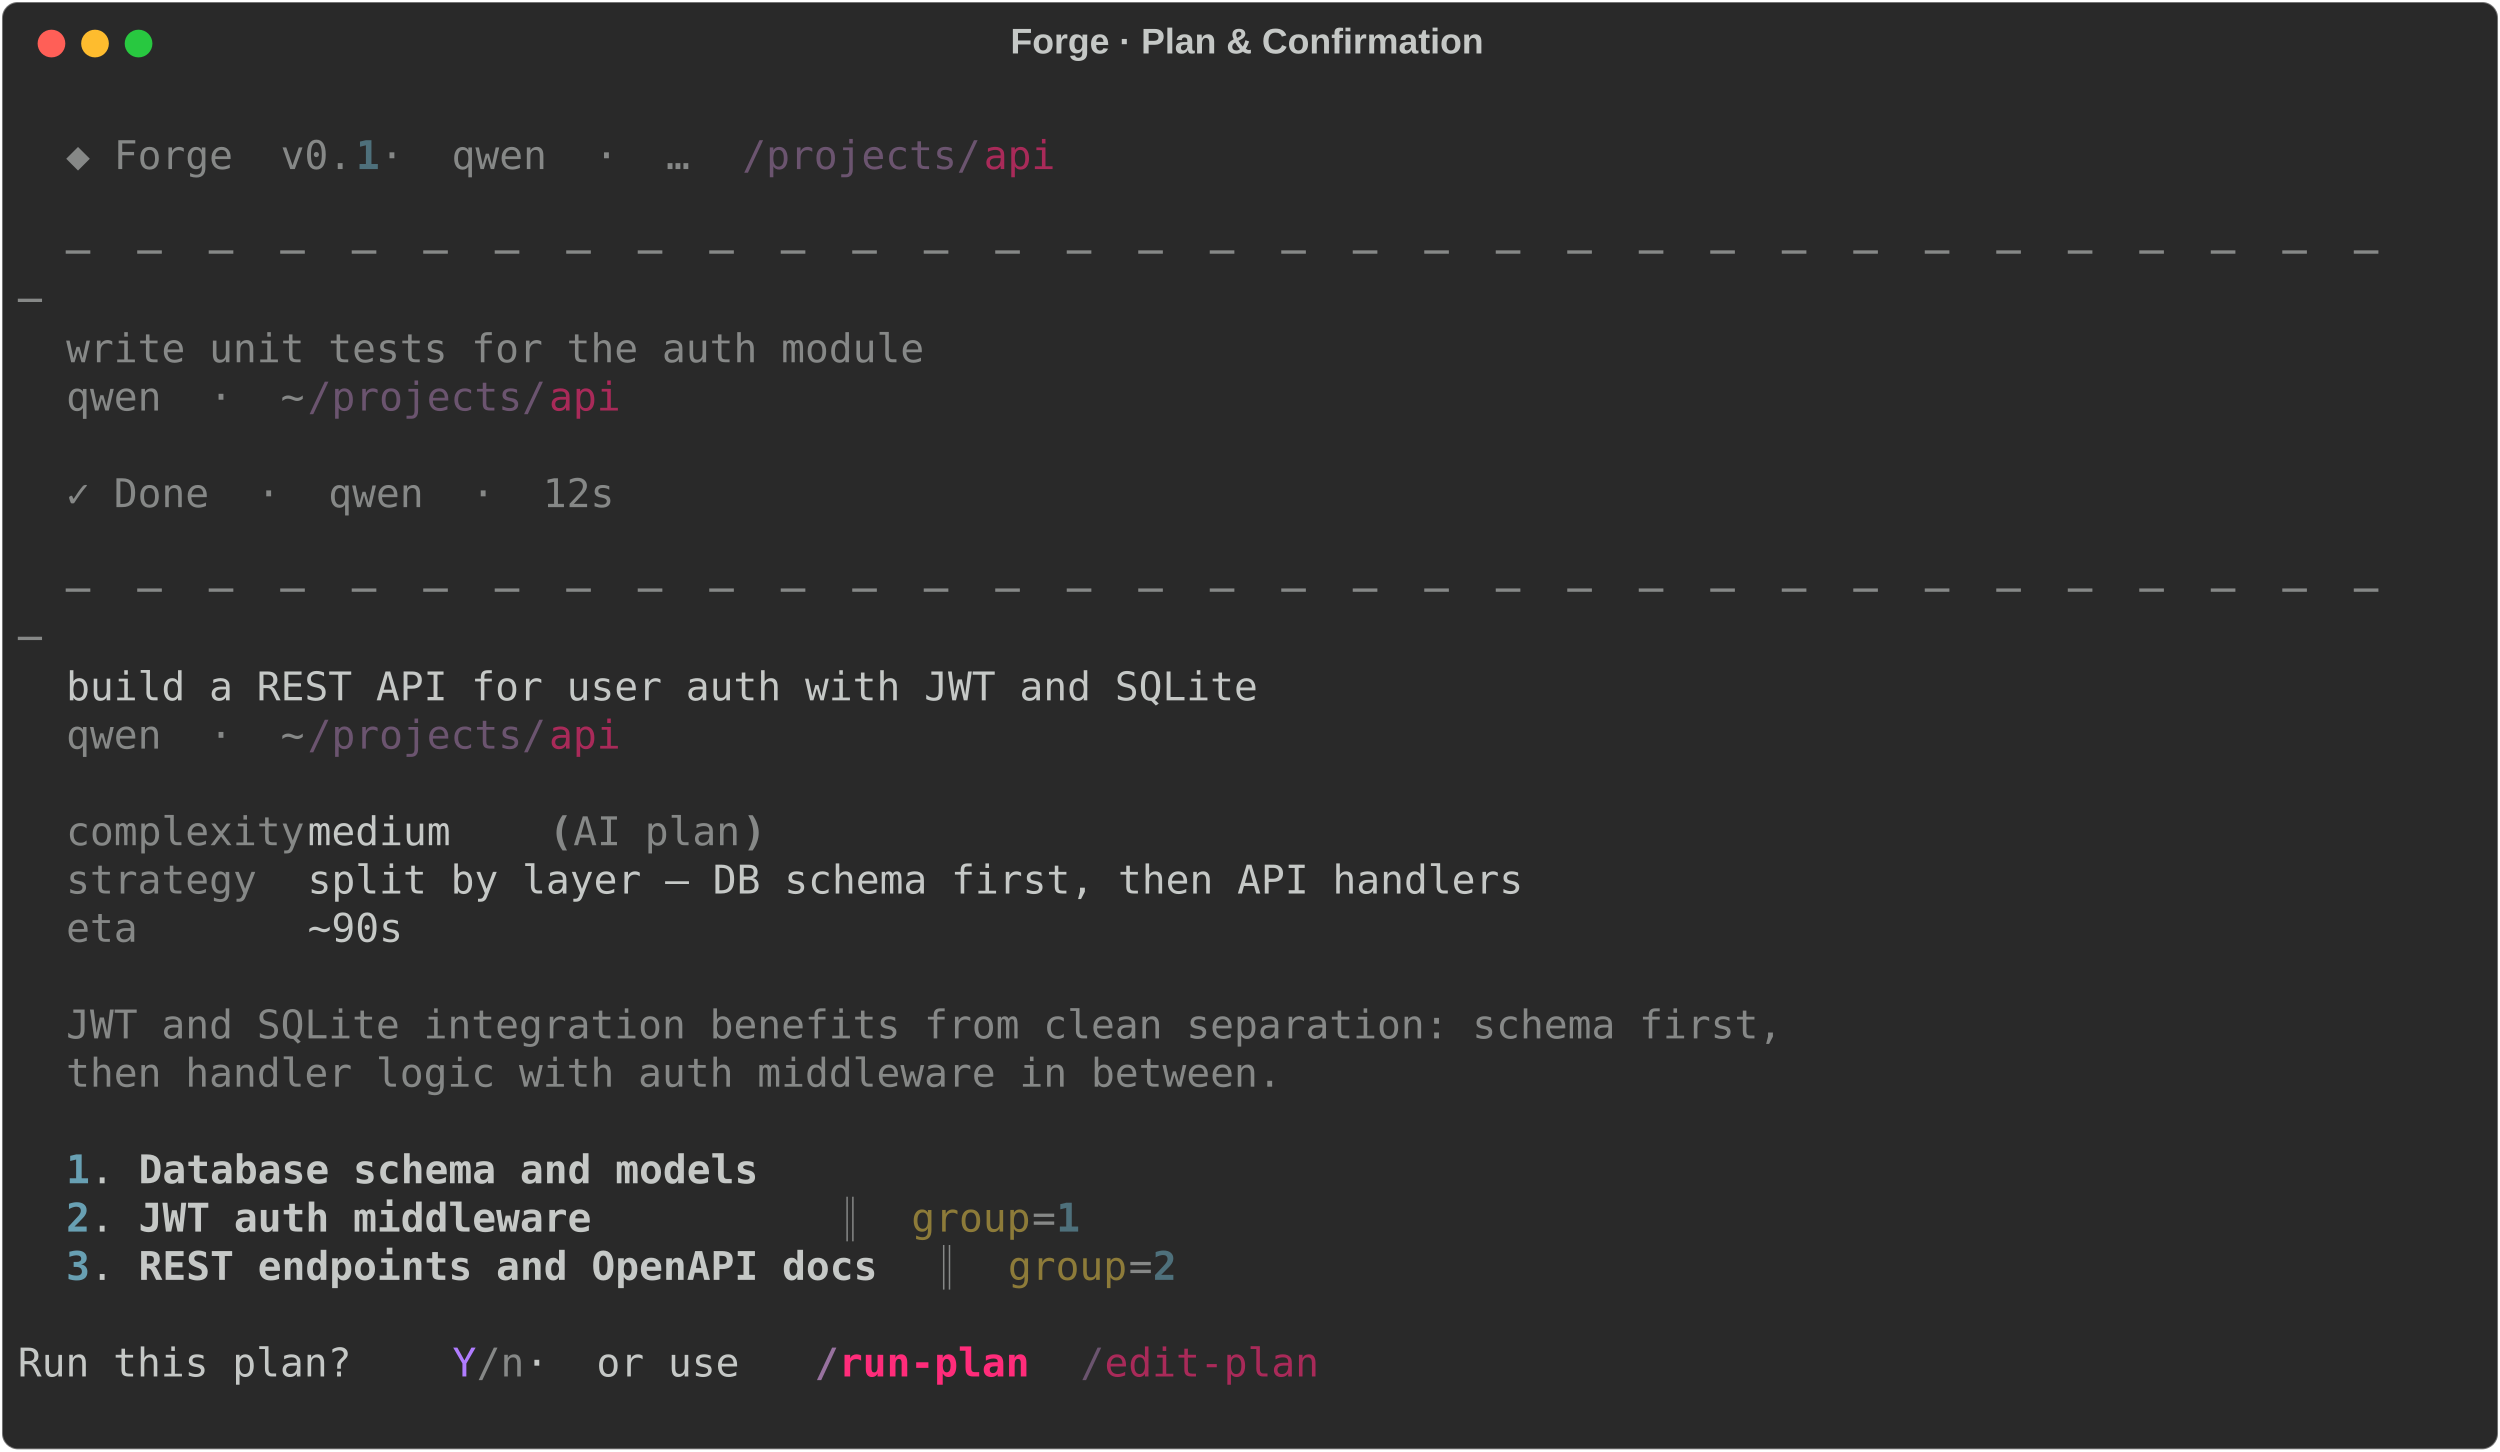
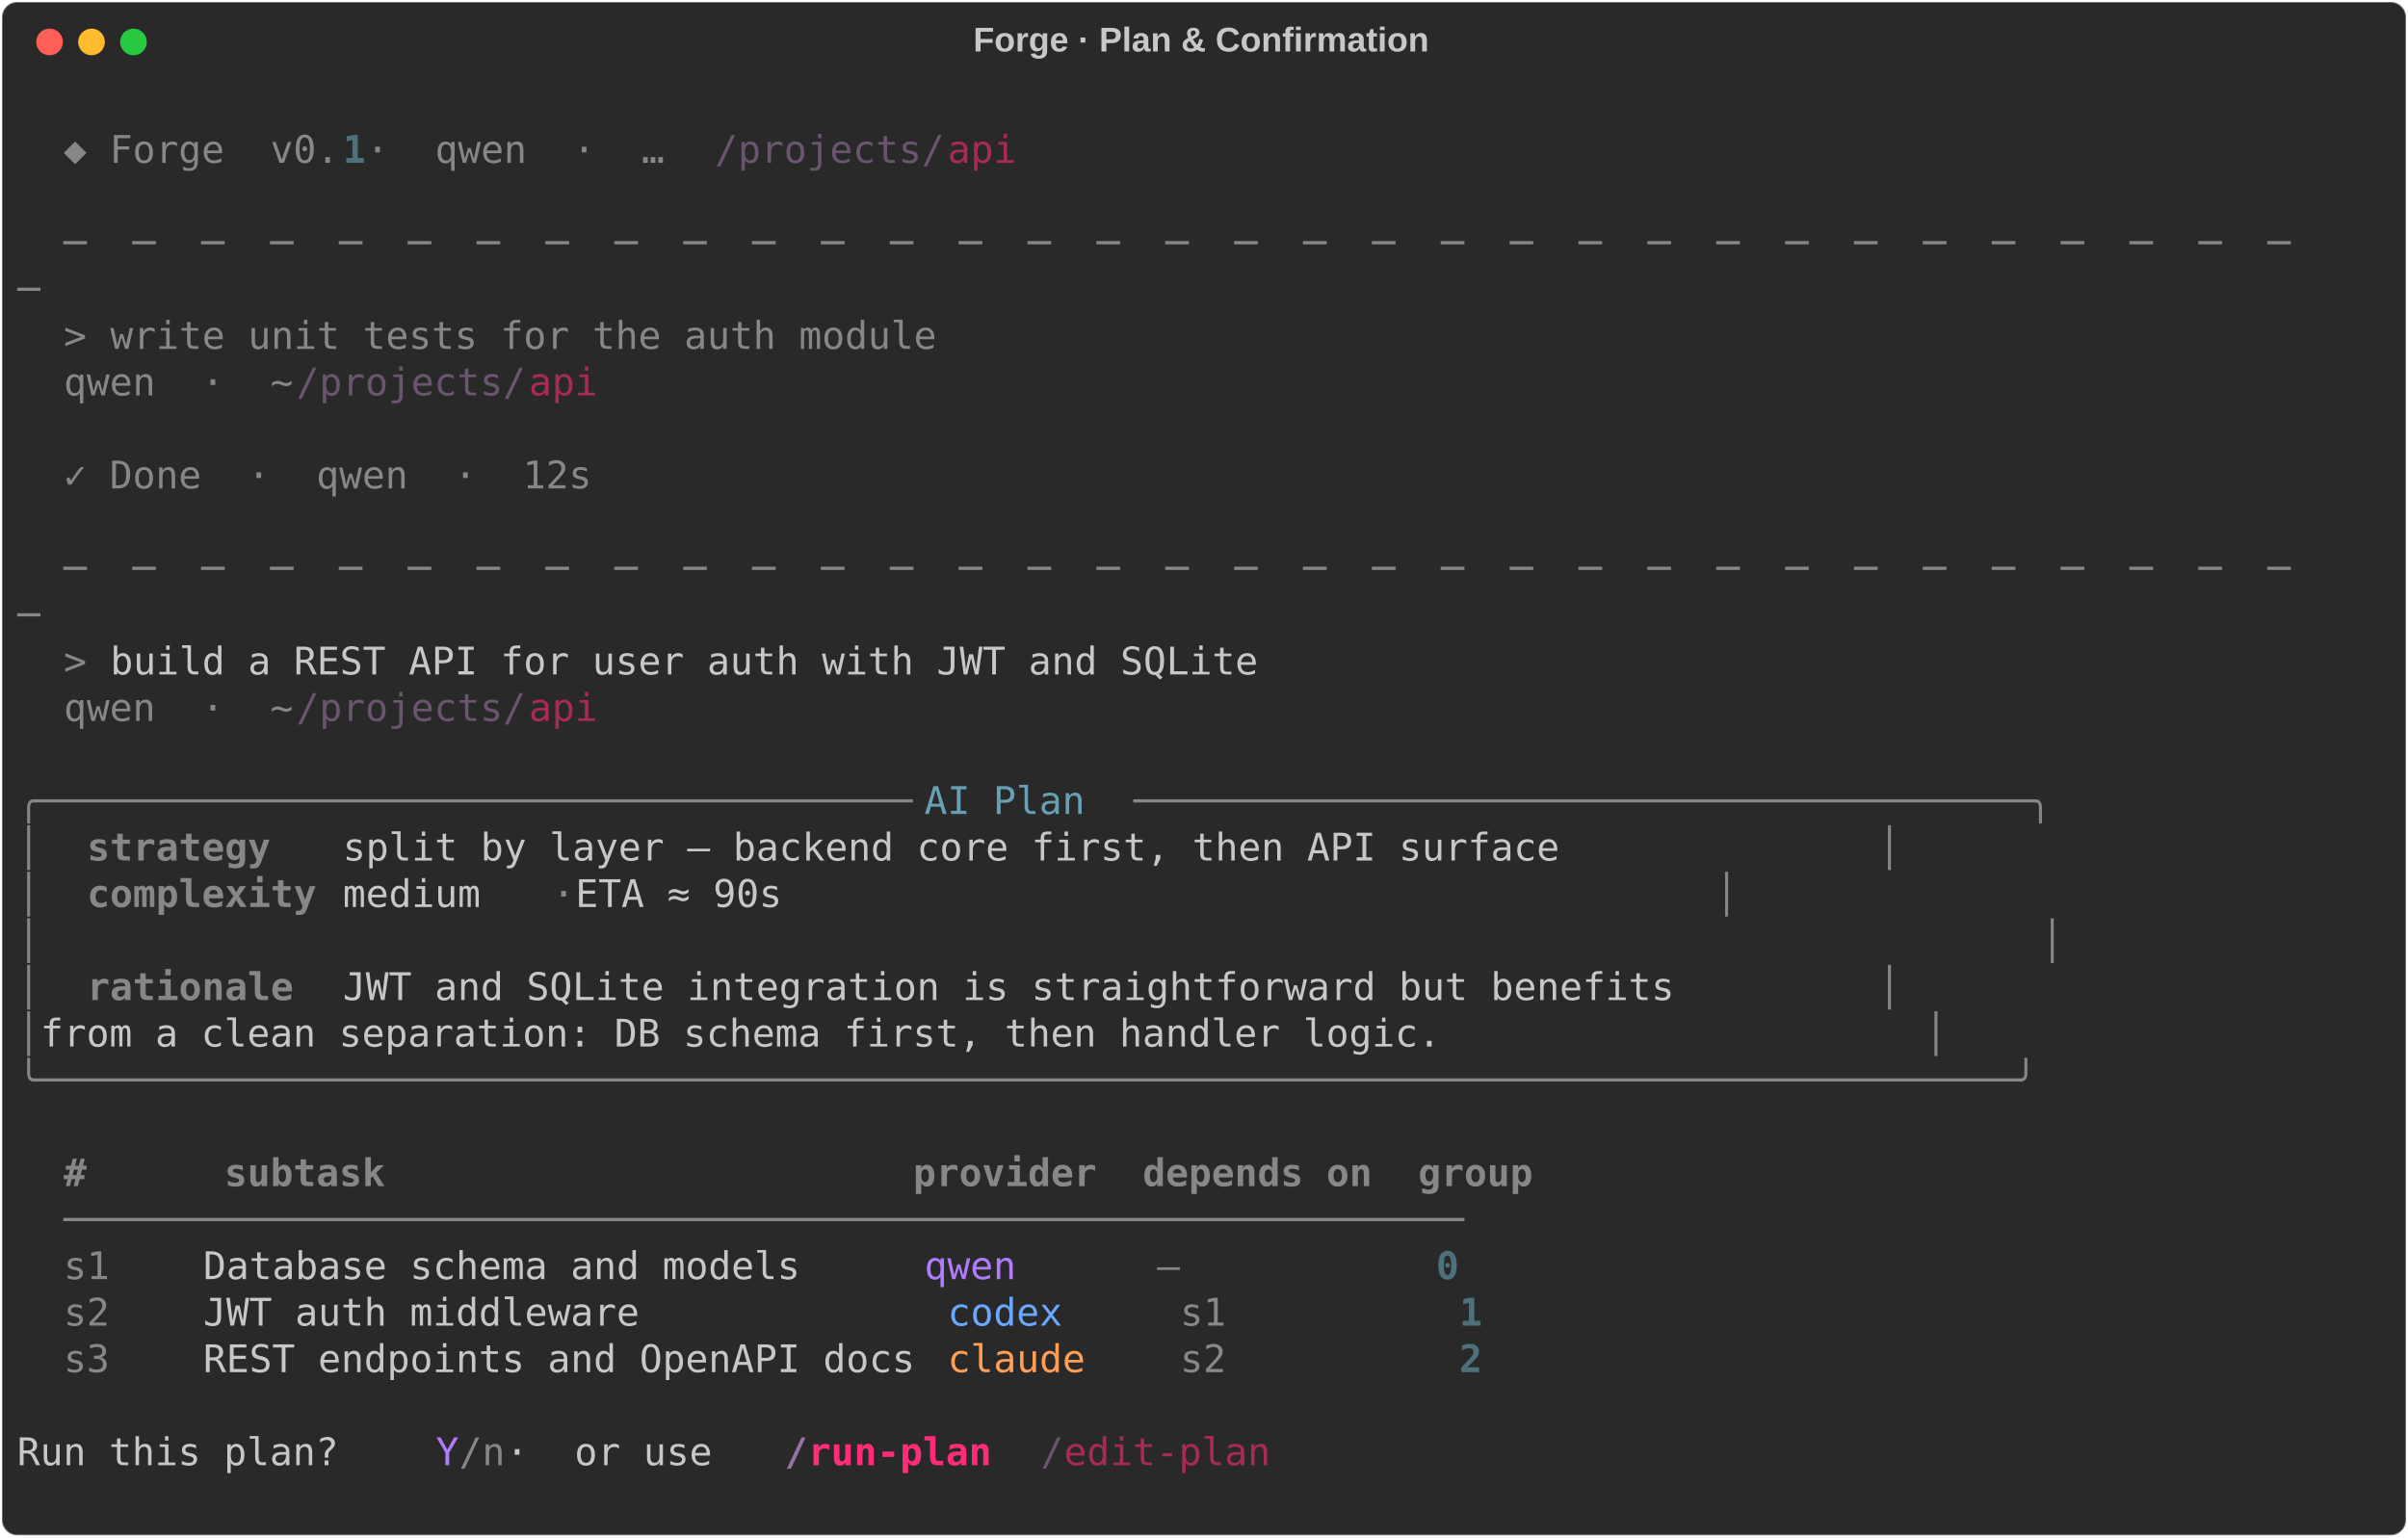
- <svg xmlns="http://www.w3.org/2000/svg" class="rich-terminal" viewBox="0 0 1263 733.2">
+ <svg xmlns="http://www.w3.org/2000/svg" class="rich-terminal" viewBox="0 0 1263 806.4">
  <style>

    @font-face {
        font-family: "Fira Code";
        src: local("FiraCode-Regular"),
                url("https://cdnjs.cloudflare.com/ajax/libs/firacode/6.2.0/woff2/FiraCode-Regular.woff2") format("woff2"),
                url("https://cdnjs.cloudflare.com/ajax/libs/firacode/6.2.0/woff/FiraCode-Regular.woff") format("woff");
        font-style: normal;
        font-weight: 400;
    }
    @font-face {
        font-family: "Fira Code";
        src: local("FiraCode-Bold"),
                url("https://cdnjs.cloudflare.com/ajax/libs/firacode/6.2.0/woff2/FiraCode-Bold.woff2") format("woff2"),
                url("https://cdnjs.cloudflare.com/ajax/libs/firacode/6.2.0/woff/FiraCode-Bold.woff") format("woff");
        font-style: bold;
        font-weight: 700;
    }

-     .terminal-1102313696-matrix {
+     .terminal-4189231199-matrix {
        font-family: Fira Code, monospace;
        font-size: 20px;
        line-height: 24.4px;
        font-variant-east-asian: full-width;
    }

-     .terminal-1102313696-title {
+     .terminal-4189231199-title {
        font-size: 18px;
        font-weight: bold;
        font-family: arial;
    }

-     .terminal-1102313696-r1 { fill: #c5c8c6 }
- .terminal-1102313696-r2 { fill: #868887 }
- .terminal-1102313696-r3 { fill: #4e707b;font-weight: bold }
- .terminal-1102313696-r4 { fill: #6b546f }
- .terminal-1102313696-r5 { fill: #a92a59 }
- .terminal-1102313696-r6 { fill: #868887;font-weight: bold }
- .terminal-1102313696-r7 { fill: #68a0b3;font-weight: bold }
- .terminal-1102313696-r8 { fill: #c5c8c6;font-weight: bold }
- .terminal-1102313696-r9 { fill: #8d7b39 }
- .terminal-1102313696-r10 { fill: #b07cff }
- .terminal-1102313696-r11 { fill: #98729f;font-weight: bold }
- .terminal-1102313696-r12 { fill: #ff2c7a;font-weight: bold }
+     .terminal-4189231199-r1 { fill: #c5c8c6 }
+ .terminal-4189231199-r2 { fill: #868887 }
+ .terminal-4189231199-r3 { fill: #4e707b;font-weight: bold }
+ .terminal-4189231199-r4 { fill: #6b546f }
+ .terminal-4189231199-r5 { fill: #a92a59 }
+ .terminal-4189231199-r6 { fill: #68a0b3 }
+ .terminal-4189231199-r7 { fill: #868887;font-weight: bold }
+ .terminal-4189231199-r8 { fill: #b07cff }
+ .terminal-4189231199-r9 { fill: #6aa7ff }
+ .terminal-4189231199-r10 { fill: #ff9e57 }
+ .terminal-4189231199-r11 { fill: #98729f;font-weight: bold }
+ .terminal-4189231199-r12 { fill: #ff2c7a;font-weight: bold }
    </style>
  <defs>
-     <clipPath id="terminal-1102313696-clip-terminal">
-       <rect x="0" y="0" width="1243.4" height="682.2" />
-     </clipPath>
-     <clipPath id="terminal-1102313696-line-0">
+     <clipPath id="terminal-4189231199-clip-terminal">
+       <rect x="0" y="0" width="1243.4" height="755.4" />
+     </clipPath>
+     <clipPath id="terminal-4189231199-line-0">
      <rect x="0" y="1.5" width="1244.4" height="24.65" />
    </clipPath>
-     <clipPath id="terminal-1102313696-line-1">
+     <clipPath id="terminal-4189231199-line-1">
      <rect x="0" y="25.9" width="1244.4" height="24.65" />
    </clipPath>
-     <clipPath id="terminal-1102313696-line-2">
+     <clipPath id="terminal-4189231199-line-2">
      <rect x="0" y="50.3" width="1244.4" height="24.65" />
    </clipPath>
-     <clipPath id="terminal-1102313696-line-3">
+     <clipPath id="terminal-4189231199-line-3">
      <rect x="0" y="74.7" width="1244.4" height="24.65" />
    </clipPath>
-     <clipPath id="terminal-1102313696-line-4">
+     <clipPath id="terminal-4189231199-line-4">
      <rect x="0" y="99.1" width="1244.4" height="24.65" />
    </clipPath>
-     <clipPath id="terminal-1102313696-line-5">
+     <clipPath id="terminal-4189231199-line-5">
      <rect x="0" y="123.5" width="1244.4" height="24.65" />
    </clipPath>
-     <clipPath id="terminal-1102313696-line-6">
+     <clipPath id="terminal-4189231199-line-6">
      <rect x="0" y="147.9" width="1244.4" height="24.65" />
    </clipPath>
-     <clipPath id="terminal-1102313696-line-7">
+     <clipPath id="terminal-4189231199-line-7">
      <rect x="0" y="172.3" width="1244.4" height="24.65" />
    </clipPath>
-     <clipPath id="terminal-1102313696-line-8">
+     <clipPath id="terminal-4189231199-line-8">
      <rect x="0" y="196.7" width="1244.4" height="24.65" />
    </clipPath>
-     <clipPath id="terminal-1102313696-line-9">
+     <clipPath id="terminal-4189231199-line-9">
      <rect x="0" y="221.1" width="1244.4" height="24.65" />
    </clipPath>
-     <clipPath id="terminal-1102313696-line-10">
+     <clipPath id="terminal-4189231199-line-10">
      <rect x="0" y="245.5" width="1244.4" height="24.65" />
    </clipPath>
-     <clipPath id="terminal-1102313696-line-11">
+     <clipPath id="terminal-4189231199-line-11">
      <rect x="0" y="269.9" width="1244.4" height="24.65" />
    </clipPath>
-     <clipPath id="terminal-1102313696-line-12">
+     <clipPath id="terminal-4189231199-line-12">
      <rect x="0" y="294.3" width="1244.4" height="24.65" />
    </clipPath>
-     <clipPath id="terminal-1102313696-line-13">
+     <clipPath id="terminal-4189231199-line-13">
      <rect x="0" y="318.7" width="1244.4" height="24.65" />
    </clipPath>
-     <clipPath id="terminal-1102313696-line-14">
+     <clipPath id="terminal-4189231199-line-14">
      <rect x="0" y="343.1" width="1244.4" height="24.65" />
    </clipPath>
-     <clipPath id="terminal-1102313696-line-15">
+     <clipPath id="terminal-4189231199-line-15">
      <rect x="0" y="367.5" width="1244.4" height="24.65" />
    </clipPath>
-     <clipPath id="terminal-1102313696-line-16">
+     <clipPath id="terminal-4189231199-line-16">
      <rect x="0" y="391.9" width="1244.4" height="24.65" />
    </clipPath>
-     <clipPath id="terminal-1102313696-line-17">
+     <clipPath id="terminal-4189231199-line-17">
      <rect x="0" y="416.3" width="1244.4" height="24.65" />
    </clipPath>
-     <clipPath id="terminal-1102313696-line-18">
+     <clipPath id="terminal-4189231199-line-18">
      <rect x="0" y="440.7" width="1244.4" height="24.65" />
    </clipPath>
-     <clipPath id="terminal-1102313696-line-19">
+     <clipPath id="terminal-4189231199-line-19">
      <rect x="0" y="465.1" width="1244.4" height="24.65" />
    </clipPath>
-     <clipPath id="terminal-1102313696-line-20">
+     <clipPath id="terminal-4189231199-line-20">
      <rect x="0" y="489.5" width="1244.4" height="24.65" />
    </clipPath>
-     <clipPath id="terminal-1102313696-line-21">
+     <clipPath id="terminal-4189231199-line-21">
      <rect x="0" y="513.9" width="1244.4" height="24.65" />
    </clipPath>
-     <clipPath id="terminal-1102313696-line-22">
+     <clipPath id="terminal-4189231199-line-22">
      <rect x="0" y="538.3" width="1244.4" height="24.65" />
    </clipPath>
-     <clipPath id="terminal-1102313696-line-23">
+     <clipPath id="terminal-4189231199-line-23">
      <rect x="0" y="562.7" width="1244.4" height="24.65" />
    </clipPath>
-     <clipPath id="terminal-1102313696-line-24">
+     <clipPath id="terminal-4189231199-line-24">
      <rect x="0" y="587.1" width="1244.4" height="24.65" />
    </clipPath>
-     <clipPath id="terminal-1102313696-line-25">
+     <clipPath id="terminal-4189231199-line-25">
      <rect x="0" y="611.5" width="1244.4" height="24.65" />
    </clipPath>
-     <clipPath id="terminal-1102313696-line-26">
+     <clipPath id="terminal-4189231199-line-26">
      <rect x="0" y="635.9" width="1244.4" height="24.65" />
    </clipPath>
+     <clipPath id="terminal-4189231199-line-27">
+       <rect x="0" y="660.3" width="1244.4" height="24.65" />
+     </clipPath>
+     <clipPath id="terminal-4189231199-line-28">
+       <rect x="0" y="684.7" width="1244.4" height="24.65" />
+     </clipPath>
+     <clipPath id="terminal-4189231199-line-29">
+       <rect x="0" y="709.1" width="1244.4" height="24.65" />
+     </clipPath>
  </defs>
-   <rect fill="#292929" stroke="rgba(255,255,255,0.35)" stroke-width="1" x="1" y="1" width="1261" height="731.2" rx="8" />
-   <text class="terminal-1102313696-title" fill="#c5c8c6" text-anchor="middle" x="630" y="27">Forge · Plan &amp; Confirmation</text>
+   <rect fill="#292929" stroke="rgba(255,255,255,0.35)" stroke-width="1" x="1" y="1" width="1261" height="804.4" rx="8" />
+   <text class="terminal-4189231199-title" fill="#c5c8c6" text-anchor="middle" x="630" y="27">Forge · Plan &amp; Confirmation</text>
  <g transform="translate(26,22)">
    <circle cx="0" cy="0" r="7" fill="#ff5f57" />
    <circle cx="22" cy="0" r="7" fill="#febc2e" />
    <circle cx="44" cy="0" r="7" fill="#28c840" />
  </g>
-   <g transform="translate(9, 41)" clip-path="url(#terminal-1102313696-clip-terminal)">
-     <g class="terminal-1102313696-matrix">
-       <text class="terminal-1102313696-r1" x="1244.4" y="20" textLength="12.2" clip-path="url(#terminal-1102313696-line-0)">
- </text>
-       <text class="terminal-1102313696-r2" x="24.4" y="44.4" textLength="146.4" clip-path="url(#terminal-1102313696-line-1)">◆ Forge  v0.</text>
-       <text class="terminal-1102313696-r3" x="170.8" y="44.4" textLength="12.2" clip-path="url(#terminal-1102313696-line-1)">1</text>
-       <text class="terminal-1102313696-r2" x="183" y="44.4" textLength="183" clip-path="url(#terminal-1102313696-line-1)">  ·  qwen  ·  …</text>
-       <text class="terminal-1102313696-r4" x="366" y="44.4" textLength="122" clip-path="url(#terminal-1102313696-line-1)">/projects/</text>
-       <text class="terminal-1102313696-r5" x="488" y="44.4" textLength="36.6" clip-path="url(#terminal-1102313696-line-1)">api</text>
-       <text class="terminal-1102313696-r1" x="1244.4" y="44.4" textLength="12.2" clip-path="url(#terminal-1102313696-line-1)">
- </text>
-       <text class="terminal-1102313696-r1" x="1244.4" y="68.8" textLength="12.2" clip-path="url(#terminal-1102313696-line-2)">
- </text>
-       <text class="terminal-1102313696-r2" x="24.4" y="93.2" textLength="1220" clip-path="url(#terminal-1102313696-line-3)">  ─  ─  ─  ─  ─  ─  ─  ─  ─  ─  ─  ─  ─  ─  ─  ─  ─  ─  ─  ─  ─  ─  ─  ─  ─  ─  ─  ─  ─  ─  ─  ─  ─ </text>
-       <text class="terminal-1102313696-r1" x="1244.4" y="93.2" textLength="12.2" clip-path="url(#terminal-1102313696-line-3)">
- </text>
-       <text class="terminal-1102313696-r2" x="0" y="117.6" textLength="36.6" clip-path="url(#terminal-1102313696-line-4)">─  </text>
-       <text class="terminal-1102313696-r1" x="1244.4" y="117.6" textLength="12.2" clip-path="url(#terminal-1102313696-line-4)">
- </text>
-       <text class="terminal-1102313696-r2" x="24.4" y="142" textLength="439.2" clip-path="url(#terminal-1102313696-line-5)">write unit tests for the auth module</text>
-       <text class="terminal-1102313696-r1" x="1244.4" y="142" textLength="12.2" clip-path="url(#terminal-1102313696-line-5)">
- </text>
-       <text class="terminal-1102313696-r2" x="24.4" y="166.4" textLength="122" clip-path="url(#terminal-1102313696-line-6)">qwen  ·  ~</text>
-       <text class="terminal-1102313696-r4" x="146.4" y="166.4" textLength="122" clip-path="url(#terminal-1102313696-line-6)">/projects/</text>
-       <text class="terminal-1102313696-r5" x="268.4" y="166.4" textLength="36.6" clip-path="url(#terminal-1102313696-line-6)">api</text>
-       <text class="terminal-1102313696-r1" x="1244.4" y="166.4" textLength="12.2" clip-path="url(#terminal-1102313696-line-6)">
- </text>
-       <text class="terminal-1102313696-r1" x="1244.4" y="190.8" textLength="12.2" clip-path="url(#terminal-1102313696-line-7)">
- </text>
-       <text class="terminal-1102313696-r2" x="24.4" y="215.2" textLength="280.6" clip-path="url(#terminal-1102313696-line-8)">✓ Done  ·  qwen  ·  12s</text>
-       <text class="terminal-1102313696-r1" x="1244.4" y="215.2" textLength="12.2" clip-path="url(#terminal-1102313696-line-8)">
- </text>
-       <text class="terminal-1102313696-r1" x="1244.4" y="239.6" textLength="12.2" clip-path="url(#terminal-1102313696-line-9)">
- </text>
-       <text class="terminal-1102313696-r2" x="24.4" y="264" textLength="1220" clip-path="url(#terminal-1102313696-line-10)">  ─  ─  ─  ─  ─  ─  ─  ─  ─  ─  ─  ─  ─  ─  ─  ─  ─  ─  ─  ─  ─  ─  ─  ─  ─  ─  ─  ─  ─  ─  ─  ─  ─ </text>
-       <text class="terminal-1102313696-r1" x="1244.4" y="264" textLength="12.2" clip-path="url(#terminal-1102313696-line-10)">
- </text>
-       <text class="terminal-1102313696-r2" x="0" y="288.4" textLength="36.6" clip-path="url(#terminal-1102313696-line-11)">─  </text>
-       <text class="terminal-1102313696-r1" x="1244.4" y="288.4" textLength="12.2" clip-path="url(#terminal-1102313696-line-11)">
- </text>
-       <text class="terminal-1102313696-r1" x="24.4" y="312.8" textLength="610" clip-path="url(#terminal-1102313696-line-12)">build a REST API for user auth with JWT and SQLite</text>
-       <text class="terminal-1102313696-r1" x="1244.4" y="312.8" textLength="12.2" clip-path="url(#terminal-1102313696-line-12)">
- </text>
-       <text class="terminal-1102313696-r2" x="24.4" y="337.2" textLength="122" clip-path="url(#terminal-1102313696-line-13)">qwen  ·  ~</text>
-       <text class="terminal-1102313696-r4" x="146.4" y="337.2" textLength="122" clip-path="url(#terminal-1102313696-line-13)">/projects/</text>
-       <text class="terminal-1102313696-r5" x="268.4" y="337.2" textLength="36.6" clip-path="url(#terminal-1102313696-line-13)">api</text>
-       <text class="terminal-1102313696-r1" x="1244.4" y="337.2" textLength="12.2" clip-path="url(#terminal-1102313696-line-13)">
- </text>
-       <text class="terminal-1102313696-r1" x="1244.4" y="361.6" textLength="12.2" clip-path="url(#terminal-1102313696-line-14)">
- </text>
-       <text class="terminal-1102313696-r2" x="24.4" y="386" textLength="122" clip-path="url(#terminal-1102313696-line-15)">complexity</text>
-       <text class="terminal-1102313696-r1" x="146.4" y="386" textLength="122" clip-path="url(#terminal-1102313696-line-15)">  medium  </text>
-       <text class="terminal-1102313696-r6" x="268.4" y="386" textLength="12.2" clip-path="url(#terminal-1102313696-line-15)">(</text>
-       <text class="terminal-1102313696-r2" x="280.6" y="386" textLength="85.4" clip-path="url(#terminal-1102313696-line-15)">AI plan</text>
-       <text class="terminal-1102313696-r6" x="366" y="386" textLength="12.2" clip-path="url(#terminal-1102313696-line-15)">)</text>
-       <text class="terminal-1102313696-r1" x="1244.4" y="386" textLength="12.2" clip-path="url(#terminal-1102313696-line-15)">
- </text>
-       <text class="terminal-1102313696-r2" x="24.4" y="410.4" textLength="122" clip-path="url(#terminal-1102313696-line-16)">strategy  </text>
-       <text class="terminal-1102313696-r1" x="146.4" y="410.4" textLength="646.6" clip-path="url(#terminal-1102313696-line-16)">  split by layer — DB schema first, then API handlers</text>
-       <text class="terminal-1102313696-r1" x="1244.4" y="410.4" textLength="12.2" clip-path="url(#terminal-1102313696-line-16)">
- </text>
-       <text class="terminal-1102313696-r2" x="24.4" y="434.8" textLength="122" clip-path="url(#terminal-1102313696-line-17)">eta       </text>
-       <text class="terminal-1102313696-r1" x="146.4" y="434.8" textLength="73.2" clip-path="url(#terminal-1102313696-line-17)">  ~90s</text>
-       <text class="terminal-1102313696-r1" x="1244.4" y="434.8" textLength="12.2" clip-path="url(#terminal-1102313696-line-17)">
- </text>
-       <text class="terminal-1102313696-r1" x="1244.4" y="459.2" textLength="12.2" clip-path="url(#terminal-1102313696-line-18)">
- </text>
-       <text class="terminal-1102313696-r2" x="24.4" y="483.6" textLength="878.4" clip-path="url(#terminal-1102313696-line-19)">JWT and SQLite integration benefits from clean separation: schema first,</text>
-       <text class="terminal-1102313696-r1" x="1244.4" y="483.6" textLength="12.2" clip-path="url(#terminal-1102313696-line-19)">
- </text>
-       <text class="terminal-1102313696-r2" x="24.4" y="508" textLength="622.2" clip-path="url(#terminal-1102313696-line-20)">then handler logic with auth middleware in between.</text>
-       <text class="terminal-1102313696-r1" x="1244.4" y="508" textLength="12.2" clip-path="url(#terminal-1102313696-line-20)">
- </text>
-       <text class="terminal-1102313696-r1" x="1244.4" y="532.4" textLength="12.2" clip-path="url(#terminal-1102313696-line-21)">
- </text>
-       <text class="terminal-1102313696-r7" x="24.4" y="556.8" textLength="12.2" clip-path="url(#terminal-1102313696-line-22)">1</text>
-       <text class="terminal-1102313696-r1" x="36.6" y="556.8" textLength="24.4" clip-path="url(#terminal-1102313696-line-22)">. </text>
-       <text class="terminal-1102313696-r8" x="61" y="556.8" textLength="317.2" clip-path="url(#terminal-1102313696-line-22)">Database schema and models</text>
-       <text class="terminal-1102313696-r1" x="1244.4" y="556.8" textLength="12.2" clip-path="url(#terminal-1102313696-line-22)">
- </text>
-       <text class="terminal-1102313696-r7" x="24.4" y="581.2" textLength="12.2" clip-path="url(#terminal-1102313696-line-23)">2</text>
-       <text class="terminal-1102313696-r1" x="36.6" y="581.2" textLength="24.4" clip-path="url(#terminal-1102313696-line-23)">. </text>
-       <text class="terminal-1102313696-r8" x="61" y="581.2" textLength="231.8" clip-path="url(#terminal-1102313696-line-23)">JWT auth middleware</text>
-       <text class="terminal-1102313696-r2" x="414.8" y="581.2" textLength="36.6" clip-path="url(#terminal-1102313696-line-23)">  ∥</text>
-       <text class="terminal-1102313696-r9" x="451.4" y="581.2" textLength="61" clip-path="url(#terminal-1102313696-line-23)">group</text>
-       <text class="terminal-1102313696-r2" x="512.4" y="581.2" textLength="12.2" clip-path="url(#terminal-1102313696-line-23)">=</text>
-       <text class="terminal-1102313696-r3" x="524.6" y="581.2" textLength="12.2" clip-path="url(#terminal-1102313696-line-23)">1</text>
-       <text class="terminal-1102313696-r1" x="1244.4" y="581.2" textLength="12.2" clip-path="url(#terminal-1102313696-line-23)">
- </text>
-       <text class="terminal-1102313696-r7" x="24.4" y="605.6" textLength="12.2" clip-path="url(#terminal-1102313696-line-24)">3</text>
-       <text class="terminal-1102313696-r1" x="36.6" y="605.6" textLength="24.4" clip-path="url(#terminal-1102313696-line-24)">. </text>
-       <text class="terminal-1102313696-r8" x="61" y="605.6" textLength="378.2" clip-path="url(#terminal-1102313696-line-24)">REST endpoints and OpenAPI docs</text>
-       <text class="terminal-1102313696-r2" x="463.6" y="605.6" textLength="36.6" clip-path="url(#terminal-1102313696-line-24)">  ∥</text>
-       <text class="terminal-1102313696-r9" x="500.2" y="605.6" textLength="61" clip-path="url(#terminal-1102313696-line-24)">group</text>
-       <text class="terminal-1102313696-r2" x="561.2" y="605.6" textLength="12.2" clip-path="url(#terminal-1102313696-line-24)">=</text>
-       <text class="terminal-1102313696-r3" x="573.4" y="605.6" textLength="12.2" clip-path="url(#terminal-1102313696-line-24)">2</text>
-       <text class="terminal-1102313696-r1" x="1244.4" y="605.6" textLength="12.2" clip-path="url(#terminal-1102313696-line-24)">
- </text>
-       <text class="terminal-1102313696-r1" x="1244.4" y="630" textLength="12.2" clip-path="url(#terminal-1102313696-line-25)">
- </text>
-       <text class="terminal-1102313696-r1" x="0" y="654.4" textLength="219.6" clip-path="url(#terminal-1102313696-line-26)">  Run this plan?  </text>
-       <text class="terminal-1102313696-r10" x="219.6" y="654.4" textLength="12.2" clip-path="url(#terminal-1102313696-line-26)">Y</text>
-       <text class="terminal-1102313696-r2" x="231.8" y="654.4" textLength="24.4" clip-path="url(#terminal-1102313696-line-26)">/n</text>
-       <text class="terminal-1102313696-r1" x="256.2" y="654.4" textLength="146.4" clip-path="url(#terminal-1102313696-line-26)">  ·  or use </text>
-       <text class="terminal-1102313696-r11" x="402.6" y="654.4" textLength="12.2" clip-path="url(#terminal-1102313696-line-26)">/</text>
-       <text class="terminal-1102313696-r12" x="414.8" y="654.4" textLength="97.6" clip-path="url(#terminal-1102313696-line-26)">run-plan</text>
-       <text class="terminal-1102313696-r4" x="536.8" y="654.4" textLength="12.2" clip-path="url(#terminal-1102313696-line-26)">/</text>
-       <text class="terminal-1102313696-r5" x="549" y="654.4" textLength="109.8" clip-path="url(#terminal-1102313696-line-26)">edit-plan</text>
-       <text class="terminal-1102313696-r1" x="1244.4" y="654.4" textLength="12.2" clip-path="url(#terminal-1102313696-line-26)">
- </text>
-       <text class="terminal-1102313696-r1" x="1244.4" y="678.8" textLength="12.2" clip-path="url(#terminal-1102313696-line-27)">
+   <g transform="translate(9, 41)" clip-path="url(#terminal-4189231199-clip-terminal)">
+     <g class="terminal-4189231199-matrix">
+       <text class="terminal-4189231199-r1" x="1244.4" y="20" textLength="12.2" clip-path="url(#terminal-4189231199-line-0)">
+ </text>
+       <text class="terminal-4189231199-r2" x="24.4" y="44.4" textLength="146.4" clip-path="url(#terminal-4189231199-line-1)">◆ Forge  v0.</text>
+       <text class="terminal-4189231199-r3" x="170.8" y="44.4" textLength="12.2" clip-path="url(#terminal-4189231199-line-1)">1</text>
+       <text class="terminal-4189231199-r2" x="183" y="44.4" textLength="183" clip-path="url(#terminal-4189231199-line-1)">  ·  qwen  ·  …</text>
+       <text class="terminal-4189231199-r4" x="366" y="44.4" textLength="122" clip-path="url(#terminal-4189231199-line-1)">/projects/</text>
+       <text class="terminal-4189231199-r5" x="488" y="44.4" textLength="36.6" clip-path="url(#terminal-4189231199-line-1)">api</text>
+       <text class="terminal-4189231199-r1" x="1244.4" y="44.4" textLength="12.2" clip-path="url(#terminal-4189231199-line-1)">
+ </text>
+       <text class="terminal-4189231199-r1" x="1244.4" y="68.8" textLength="12.2" clip-path="url(#terminal-4189231199-line-2)">
+ </text>
+       <text class="terminal-4189231199-r2" x="24.4" y="93.2" textLength="1220" clip-path="url(#terminal-4189231199-line-3)">  ─  ─  ─  ─  ─  ─  ─  ─  ─  ─  ─  ─  ─  ─  ─  ─  ─  ─  ─  ─  ─  ─  ─  ─  ─  ─  ─  ─  ─  ─  ─  ─  ─ </text>
+       <text class="terminal-4189231199-r1" x="1244.4" y="93.2" textLength="12.2" clip-path="url(#terminal-4189231199-line-3)">
+ </text>
+       <text class="terminal-4189231199-r2" x="0" y="117.6" textLength="36.6" clip-path="url(#terminal-4189231199-line-4)">─  </text>
+       <text class="terminal-4189231199-r1" x="1244.4" y="117.6" textLength="12.2" clip-path="url(#terminal-4189231199-line-4)">
+ </text>
+       <text class="terminal-4189231199-r2" x="24.4" y="142" textLength="12.2" clip-path="url(#terminal-4189231199-line-5)">&gt;</text>
+       <text class="terminal-4189231199-r2" x="48.8" y="142" textLength="439.2" clip-path="url(#terminal-4189231199-line-5)">write unit tests for the auth module</text>
+       <text class="terminal-4189231199-r1" x="1244.4" y="142" textLength="12.2" clip-path="url(#terminal-4189231199-line-5)">
+ </text>
+       <text class="terminal-4189231199-r2" x="24.4" y="166.4" textLength="122" clip-path="url(#terminal-4189231199-line-6)">qwen  ·  ~</text>
+       <text class="terminal-4189231199-r4" x="146.4" y="166.4" textLength="122" clip-path="url(#terminal-4189231199-line-6)">/projects/</text>
+       <text class="terminal-4189231199-r5" x="268.4" y="166.4" textLength="36.6" clip-path="url(#terminal-4189231199-line-6)">api</text>
+       <text class="terminal-4189231199-r1" x="1244.4" y="166.4" textLength="12.2" clip-path="url(#terminal-4189231199-line-6)">
+ </text>
+       <text class="terminal-4189231199-r1" x="1244.4" y="190.8" textLength="12.2" clip-path="url(#terminal-4189231199-line-7)">
+ </text>
+       <text class="terminal-4189231199-r2" x="24.4" y="215.2" textLength="280.6" clip-path="url(#terminal-4189231199-line-8)">✓ Done  ·  qwen  ·  12s</text>
+       <text class="terminal-4189231199-r1" x="1244.4" y="215.2" textLength="12.2" clip-path="url(#terminal-4189231199-line-8)">
+ </text>
+       <text class="terminal-4189231199-r1" x="1244.4" y="239.6" textLength="12.2" clip-path="url(#terminal-4189231199-line-9)">
+ </text>
+       <text class="terminal-4189231199-r2" x="24.4" y="264" textLength="1220" clip-path="url(#terminal-4189231199-line-10)">  ─  ─  ─  ─  ─  ─  ─  ─  ─  ─  ─  ─  ─  ─  ─  ─  ─  ─  ─  ─  ─  ─  ─  ─  ─  ─  ─  ─  ─  ─  ─  ─  ─ </text>
+       <text class="terminal-4189231199-r1" x="1244.4" y="264" textLength="12.2" clip-path="url(#terminal-4189231199-line-10)">
+ </text>
+       <text class="terminal-4189231199-r2" x="0" y="288.4" textLength="36.6" clip-path="url(#terminal-4189231199-line-11)">─  </text>
+       <text class="terminal-4189231199-r1" x="1244.4" y="288.4" textLength="12.2" clip-path="url(#terminal-4189231199-line-11)">
+ </text>
+       <text class="terminal-4189231199-r2" x="24.4" y="312.8" textLength="12.2" clip-path="url(#terminal-4189231199-line-12)">&gt;</text>
+       <text class="terminal-4189231199-r1" x="48.8" y="312.8" textLength="610" clip-path="url(#terminal-4189231199-line-12)">build a REST API for user auth with JWT and SQLite</text>
+       <text class="terminal-4189231199-r1" x="1244.4" y="312.8" textLength="12.2" clip-path="url(#terminal-4189231199-line-12)">
+ </text>
+       <text class="terminal-4189231199-r2" x="24.4" y="337.2" textLength="122" clip-path="url(#terminal-4189231199-line-13)">qwen  ·  ~</text>
+       <text class="terminal-4189231199-r4" x="146.4" y="337.2" textLength="122" clip-path="url(#terminal-4189231199-line-13)">/projects/</text>
+       <text class="terminal-4189231199-r5" x="268.4" y="337.2" textLength="36.6" clip-path="url(#terminal-4189231199-line-13)">api</text>
+       <text class="terminal-4189231199-r1" x="1244.4" y="337.2" textLength="12.2" clip-path="url(#terminal-4189231199-line-13)">
+ </text>
+       <text class="terminal-4189231199-r1" x="1244.4" y="361.6" textLength="12.2" clip-path="url(#terminal-4189231199-line-14)">
+ </text>
+       <text class="terminal-4189231199-r2" x="0" y="386" textLength="475.8" clip-path="url(#terminal-4189231199-line-15)">╭──────────────────────────────────────</text>
+       <text class="terminal-4189231199-r6" x="475.8" y="386" textLength="109.8" clip-path="url(#terminal-4189231199-line-15)"> AI Plan </text>
+       <text class="terminal-4189231199-r2" x="585.6" y="386" textLength="488" clip-path="url(#terminal-4189231199-line-15)">───────────────────────────────────────╮</text>
+       <text class="terminal-4189231199-r1" x="1244.4" y="386" textLength="12.2" clip-path="url(#terminal-4189231199-line-15)">
+ </text>
+       <text class="terminal-4189231199-r2" x="0" y="410.4" textLength="12.2" clip-path="url(#terminal-4189231199-line-16)">│</text>
+       <text class="terminal-4189231199-r7" x="36.6" y="410.4" textLength="134.2" clip-path="url(#terminal-4189231199-line-16)">strategy   </text>
+       <text class="terminal-4189231199-r1" x="170.8" y="410.4" textLength="805.2" clip-path="url(#terminal-4189231199-line-16)"> split by layer — backend core first, then API surface            </text>
+       <text class="terminal-4189231199-r2" x="976" y="410.4" textLength="12.2" clip-path="url(#terminal-4189231199-line-16)">│</text>
+       <text class="terminal-4189231199-r1" x="1244.4" y="410.4" textLength="12.2" clip-path="url(#terminal-4189231199-line-16)">
+ </text>
+       <text class="terminal-4189231199-r2" x="0" y="434.8" textLength="12.2" clip-path="url(#terminal-4189231199-line-17)">│</text>
+       <text class="terminal-4189231199-r7" x="36.6" y="434.8" textLength="134.2" clip-path="url(#terminal-4189231199-line-17)">complexity </text>
+       <text class="terminal-4189231199-r1" x="170.8" y="434.8" textLength="109.8" clip-path="url(#terminal-4189231199-line-17)"> medium  </text>
+       <text class="terminal-4189231199-r2" x="280.6" y="434.8" textLength="12.2" clip-path="url(#terminal-4189231199-line-17)">·</text>
+       <text class="terminal-4189231199-r1" x="292.8" y="434.8" textLength="597.8" clip-path="url(#terminal-4189231199-line-17)">  ETA ≈ 90s                                      </text>
+       <text class="terminal-4189231199-r2" x="890.6" y="434.8" textLength="12.2" clip-path="url(#terminal-4189231199-line-17)">│</text>
+       <text class="terminal-4189231199-r1" x="1244.4" y="434.8" textLength="12.2" clip-path="url(#terminal-4189231199-line-17)">
+ </text>
+       <text class="terminal-4189231199-r2" x="0" y="459.2" textLength="12.2" clip-path="url(#terminal-4189231199-line-18)">│</text>
+       <text class="terminal-4189231199-r2" x="1061.4" y="459.2" textLength="12.2" clip-path="url(#terminal-4189231199-line-18)">│</text>
+       <text class="terminal-4189231199-r1" x="1244.4" y="459.2" textLength="12.2" clip-path="url(#terminal-4189231199-line-18)">
+ </text>
+       <text class="terminal-4189231199-r2" x="0" y="483.6" textLength="12.2" clip-path="url(#terminal-4189231199-line-19)">│</text>
+       <text class="terminal-4189231199-r7" x="36.6" y="483.6" textLength="134.2" clip-path="url(#terminal-4189231199-line-19)">rationale  </text>
+       <text class="terminal-4189231199-r1" x="170.8" y="483.6" textLength="805.2" clip-path="url(#terminal-4189231199-line-19)"> JWT and SQLite integration is straightforward but benefits       </text>
+       <text class="terminal-4189231199-r2" x="976" y="483.6" textLength="12.2" clip-path="url(#terminal-4189231199-line-19)">│</text>
+       <text class="terminal-4189231199-r1" x="1244.4" y="483.6" textLength="12.2" clip-path="url(#terminal-4189231199-line-19)">
+ </text>
+       <text class="terminal-4189231199-r2" x="0" y="508" textLength="12.2" clip-path="url(#terminal-4189231199-line-20)">│</text>
+       <text class="terminal-4189231199-r1" x="12.2" y="508" textLength="988.2" clip-path="url(#terminal-4189231199-line-20)">               from a clean separation: DB schema first, then handler logic.     </text>
+       <text class="terminal-4189231199-r2" x="1000.4" y="508" textLength="12.2" clip-path="url(#terminal-4189231199-line-20)">│</text>
+       <text class="terminal-4189231199-r1" x="1244.4" y="508" textLength="12.2" clip-path="url(#terminal-4189231199-line-20)">
+ </text>
+       <text class="terminal-4189231199-r2" x="0" y="532.4" textLength="1073.6" clip-path="url(#terminal-4189231199-line-21)">╰──────────────────────────────────────────────────────────────────────────────────────╯</text>
+       <text class="terminal-4189231199-r1" x="1244.4" y="532.4" textLength="12.2" clip-path="url(#terminal-4189231199-line-21)">
+ </text>
+       <text class="terminal-4189231199-r1" x="1244.4" y="556.8" textLength="12.2" clip-path="url(#terminal-4189231199-line-22)">
+ </text>
+       <text class="terminal-4189231199-r7" x="24.4" y="581.2" textLength="780.8" clip-path="url(#terminal-4189231199-line-23)">#      subtask                       provider  depends on  group</text>
+       <text class="terminal-4189231199-r1" x="1244.4" y="581.2" textLength="12.2" clip-path="url(#terminal-4189231199-line-23)">
+ </text>
+       <text class="terminal-4189231199-r2" x="24.4" y="605.6" textLength="744.2" clip-path="url(#terminal-4189231199-line-24)">─────────────────────────────────────────────────────────────</text>
+       <text class="terminal-4189231199-r1" x="1244.4" y="605.6" textLength="12.2" clip-path="url(#terminal-4189231199-line-24)">
+ </text>
+       <text class="terminal-4189231199-r2" x="24.4" y="630" textLength="73.2" clip-path="url(#terminal-4189231199-line-25)">s1    </text>
+       <text class="terminal-4189231199-r1" x="97.6" y="630" textLength="378.2" clip-path="url(#terminal-4189231199-line-25)">Database schema and models     </text>
+       <text class="terminal-4189231199-r8" x="475.8" y="630" textLength="122" clip-path="url(#terminal-4189231199-line-25)">qwen      </text>
+       <text class="terminal-4189231199-r2" x="597.8" y="630" textLength="146.4" clip-path="url(#terminal-4189231199-line-25)">—           </text>
+       <text class="terminal-4189231199-r3" x="744.2" y="630" textLength="12.2" clip-path="url(#terminal-4189231199-line-25)">0</text>
+       <text class="terminal-4189231199-r1" x="1244.4" y="630" textLength="12.2" clip-path="url(#terminal-4189231199-line-25)">
+ </text>
+       <text class="terminal-4189231199-r2" x="24.4" y="654.4" textLength="73.2" clip-path="url(#terminal-4189231199-line-26)">s2    </text>
+       <text class="terminal-4189231199-r1" x="97.6" y="654.4" textLength="390.4" clip-path="url(#terminal-4189231199-line-26)">JWT auth middleware             </text>
+       <text class="terminal-4189231199-r9" x="488" y="654.4" textLength="122" clip-path="url(#terminal-4189231199-line-26)">codex     </text>
+       <text class="terminal-4189231199-r2" x="610" y="654.4" textLength="146.4" clip-path="url(#terminal-4189231199-line-26)">s1          </text>
+       <text class="terminal-4189231199-r3" x="756.4" y="654.4" textLength="12.2" clip-path="url(#terminal-4189231199-line-26)">1</text>
+       <text class="terminal-4189231199-r1" x="1244.4" y="654.4" textLength="12.2" clip-path="url(#terminal-4189231199-line-26)">
+ </text>
+       <text class="terminal-4189231199-r2" x="24.4" y="678.8" textLength="73.2" clip-path="url(#terminal-4189231199-line-27)">s3    </text>
+       <text class="terminal-4189231199-r1" x="97.6" y="678.8" textLength="390.4" clip-path="url(#terminal-4189231199-line-27)">REST endpoints and OpenAPI docs </text>
+       <text class="terminal-4189231199-r10" x="488" y="678.8" textLength="122" clip-path="url(#terminal-4189231199-line-27)">claude    </text>
+       <text class="terminal-4189231199-r2" x="610" y="678.8" textLength="146.4" clip-path="url(#terminal-4189231199-line-27)">s2          </text>
+       <text class="terminal-4189231199-r3" x="756.4" y="678.8" textLength="12.2" clip-path="url(#terminal-4189231199-line-27)">2</text>
+       <text class="terminal-4189231199-r1" x="1244.4" y="678.8" textLength="12.2" clip-path="url(#terminal-4189231199-line-27)">
+ </text>
+       <text class="terminal-4189231199-r1" x="1244.4" y="703.2" textLength="12.2" clip-path="url(#terminal-4189231199-line-28)">
+ </text>
+       <text class="terminal-4189231199-r1" x="0" y="727.6" textLength="219.6" clip-path="url(#terminal-4189231199-line-29)">  Run this plan?  </text>
+       <text class="terminal-4189231199-r8" x="219.6" y="727.6" textLength="12.2" clip-path="url(#terminal-4189231199-line-29)">Y</text>
+       <text class="terminal-4189231199-r2" x="231.8" y="727.6" textLength="24.4" clip-path="url(#terminal-4189231199-line-29)">/n</text>
+       <text class="terminal-4189231199-r1" x="256.2" y="727.6" textLength="146.4" clip-path="url(#terminal-4189231199-line-29)">  ·  or use </text>
+       <text class="terminal-4189231199-r11" x="402.6" y="727.6" textLength="12.2" clip-path="url(#terminal-4189231199-line-29)">/</text>
+       <text class="terminal-4189231199-r12" x="414.8" y="727.6" textLength="97.6" clip-path="url(#terminal-4189231199-line-29)">run-plan</text>
+       <text class="terminal-4189231199-r4" x="536.8" y="727.6" textLength="12.2" clip-path="url(#terminal-4189231199-line-29)">/</text>
+       <text class="terminal-4189231199-r5" x="549" y="727.6" textLength="109.8" clip-path="url(#terminal-4189231199-line-29)">edit-plan</text>
+       <text class="terminal-4189231199-r1" x="1244.4" y="727.6" textLength="12.2" clip-path="url(#terminal-4189231199-line-29)">
+ </text>
+       <text class="terminal-4189231199-r1" x="1244.4" y="752" textLength="12.2" clip-path="url(#terminal-4189231199-line-30)">
</text>
    </g>
  </g>
</svg>
